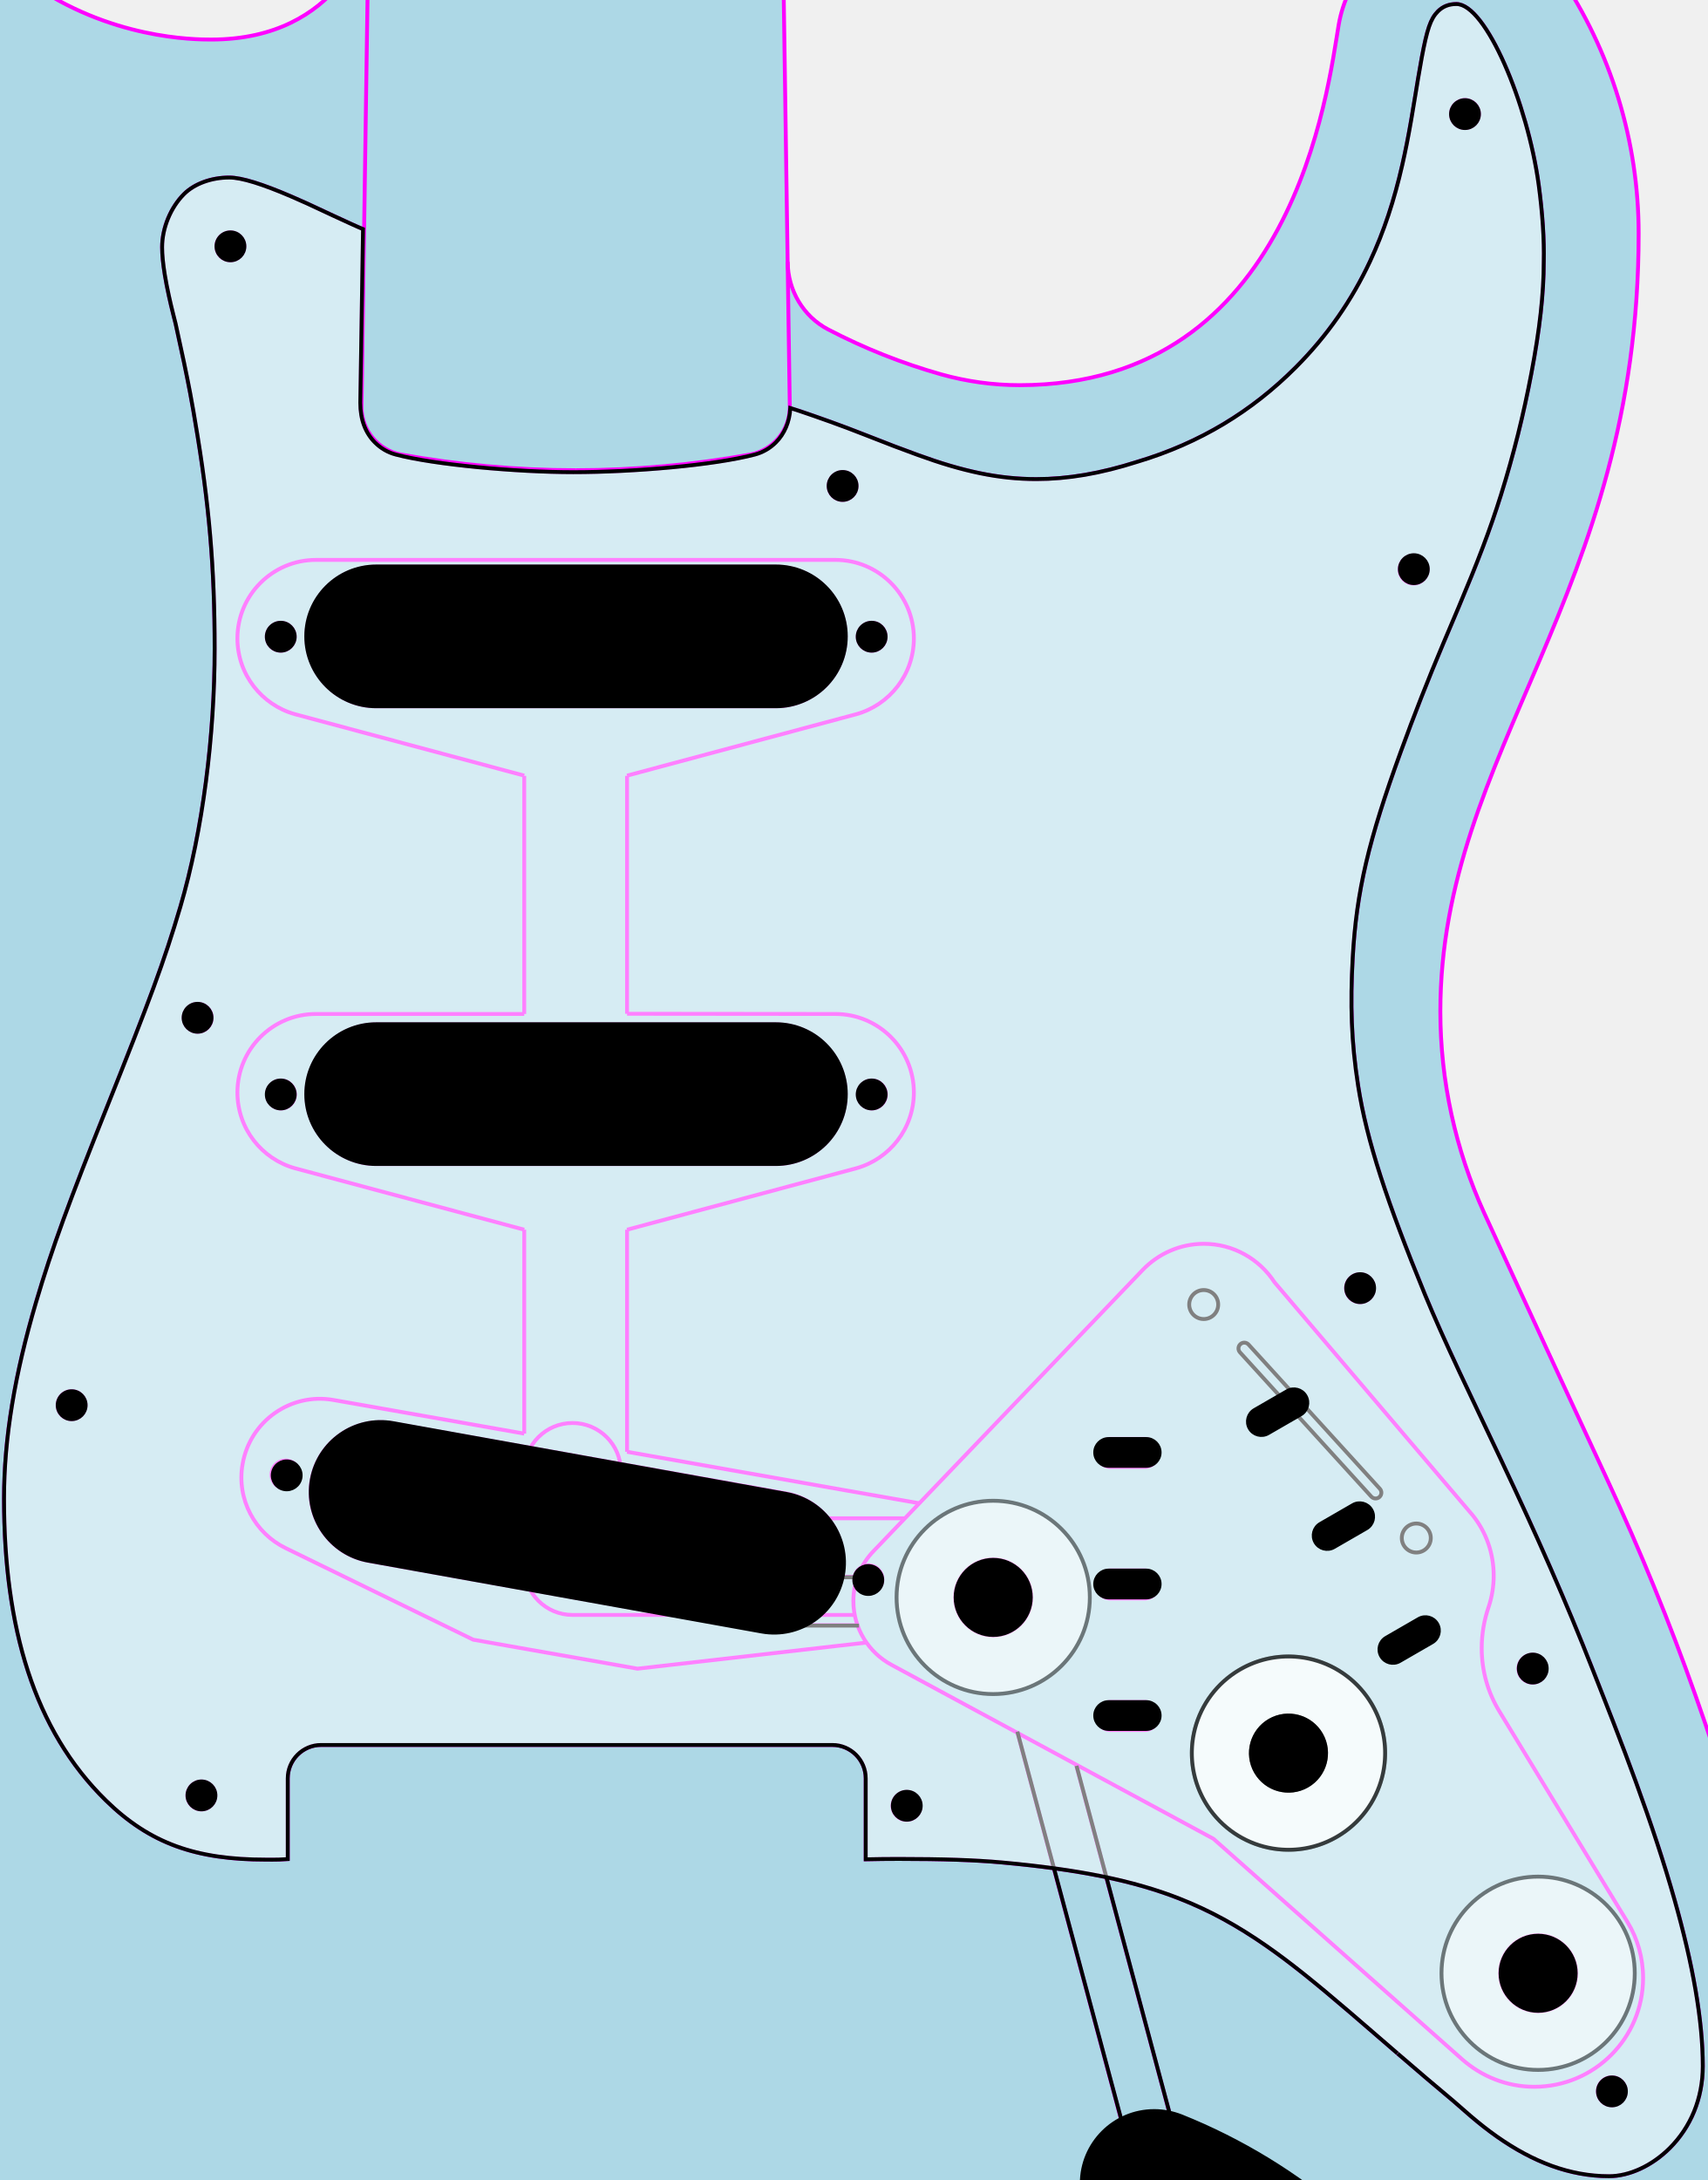
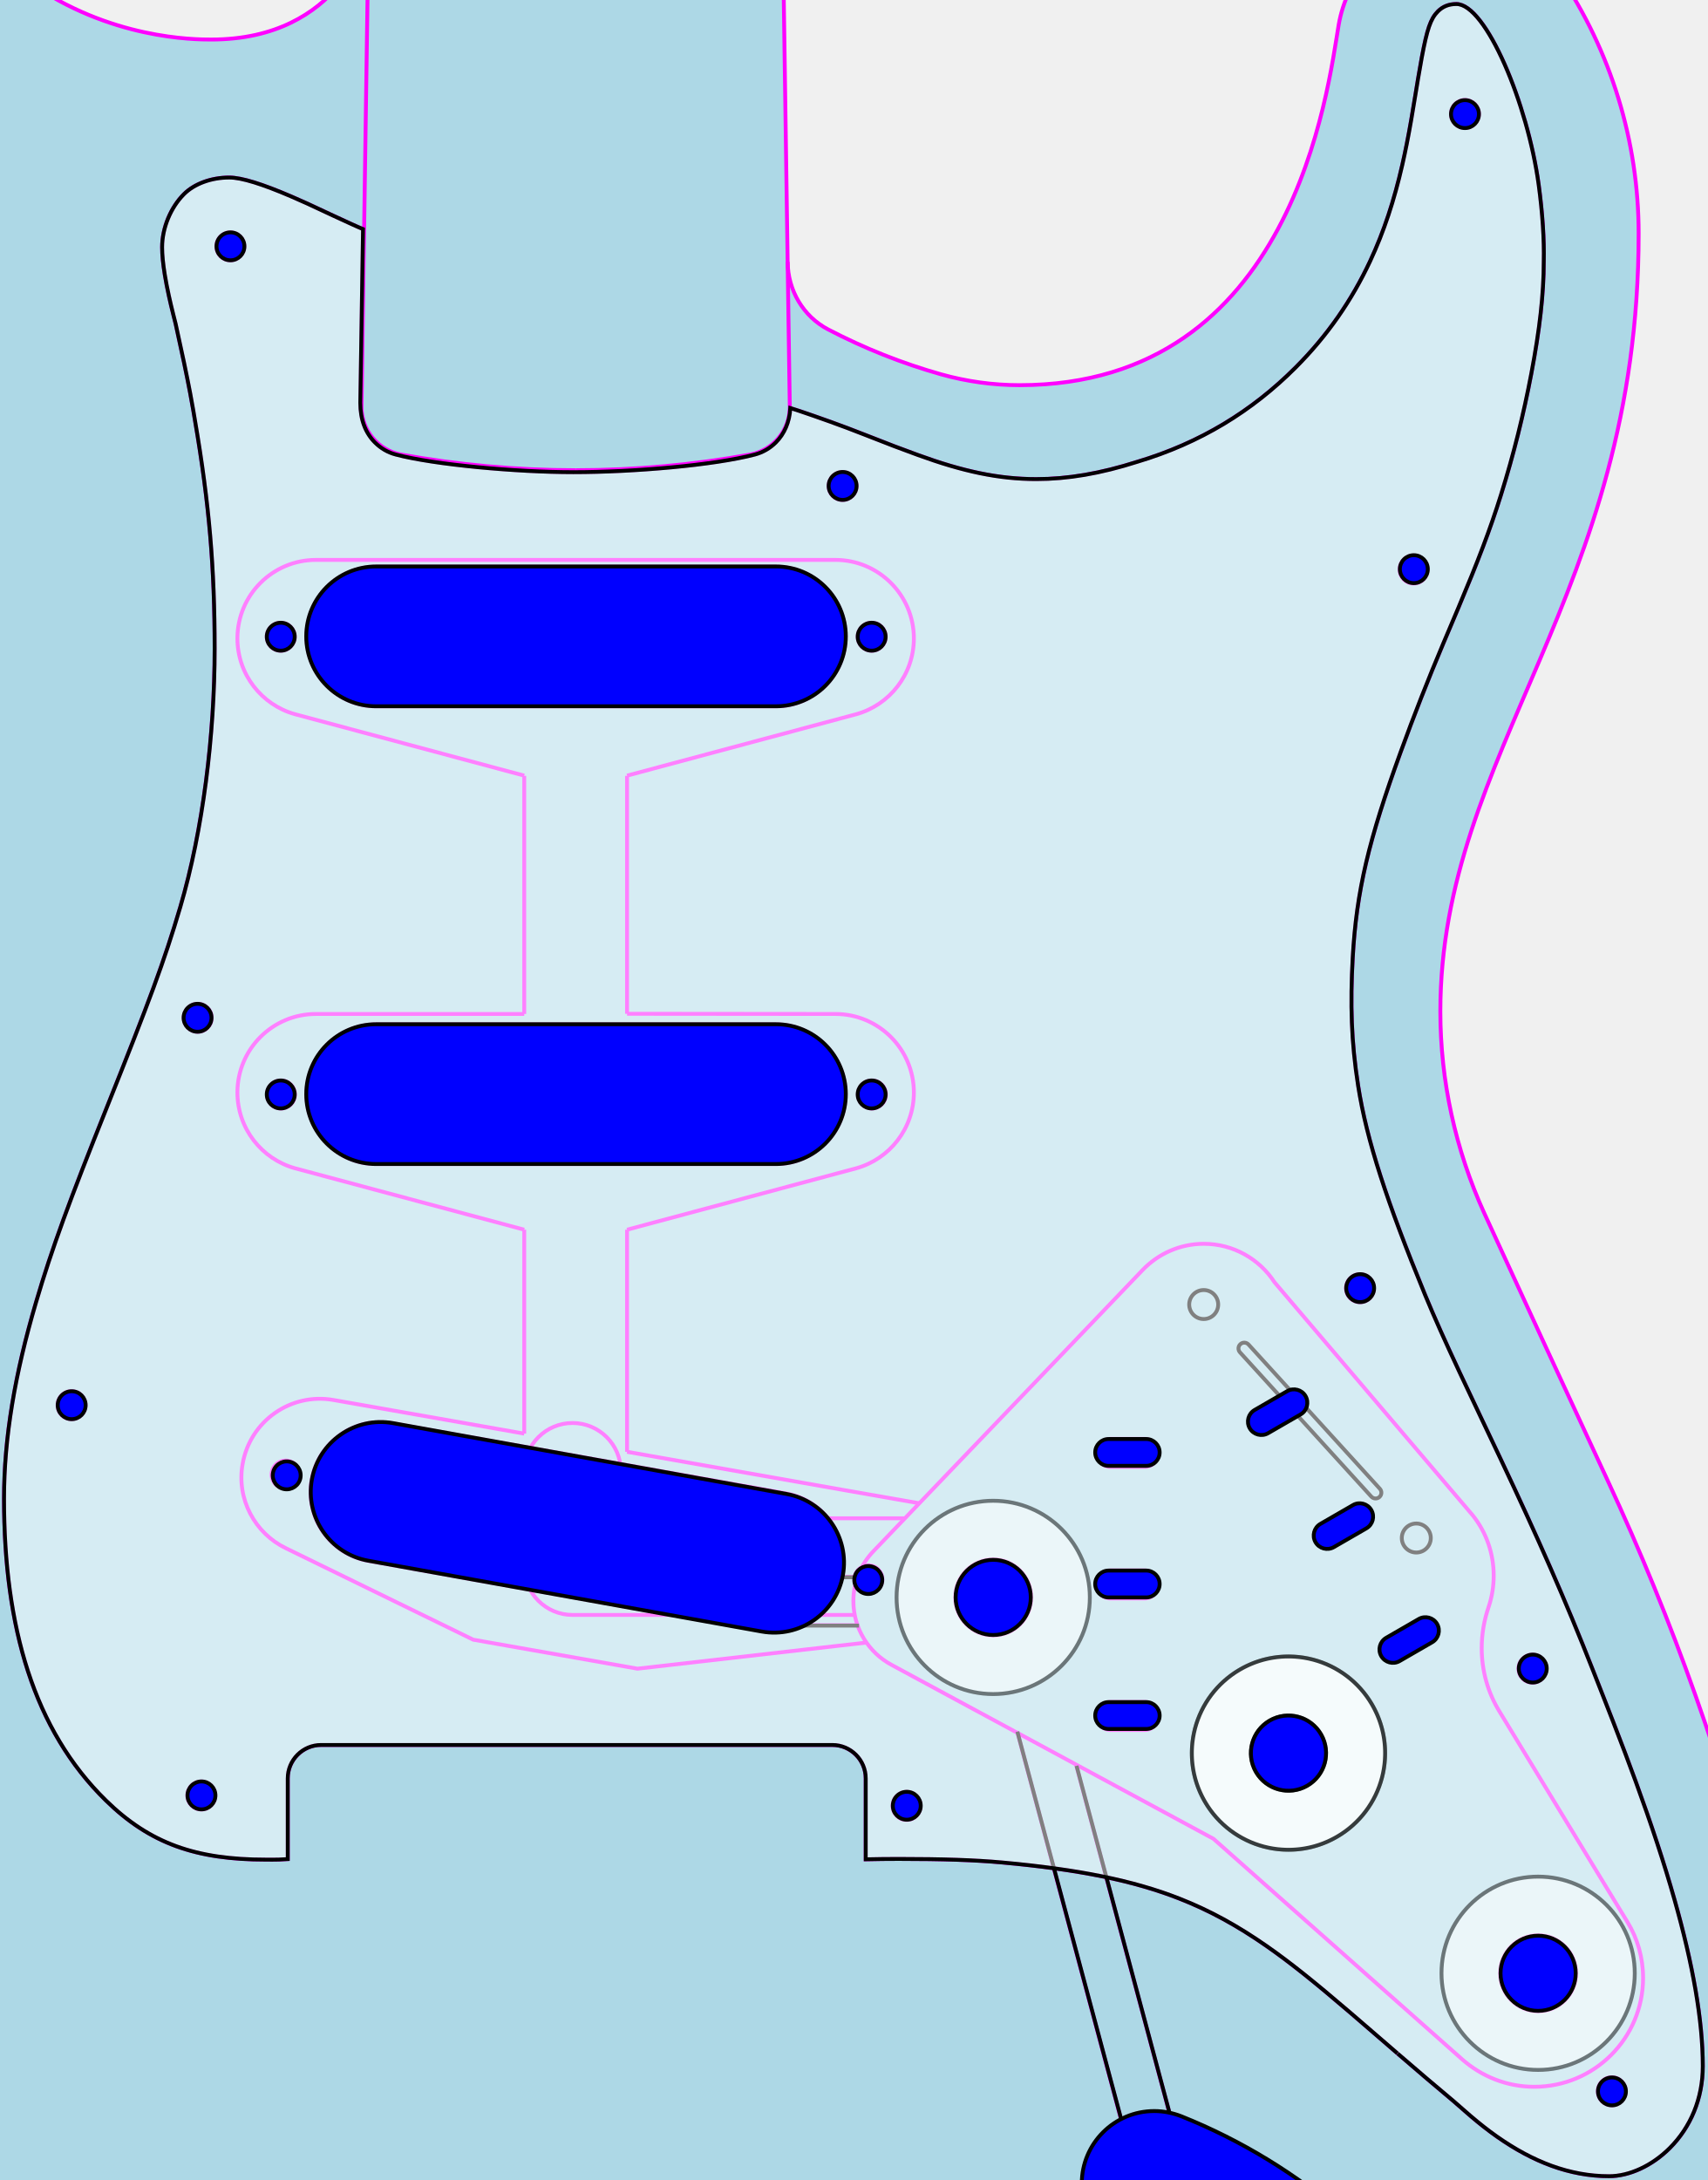
<svg xmlns="http://www.w3.org/2000/svg" xmlns:xlink="http://www.w3.org/1999/xlink" width="636px" height="812px" version="1.1">
  <style>
    #reference {
      /* display: none; */
      stroke: magenta;
      stroke-width: 1.44px;
    }

    #calculated {
+       fill: blue;
      stroke: black;
      stroke-width: 1.44px;
    }
  </style>
  <defs>
    <g id="knob">
      <circle r="36" opacity="0.5" fill="white" />
      <circle r="14" />
    </g>
    <circle id="screw" r="5.2" />
    <rect id="switch" width="10" height="24" rx="5" />
    <g id="pickup">
      <circle r="5.2" cy="26.16" />
      <circle r="5.2" cx="220.13" cy="26.16" />
      <rect x="9.5" width="201" height="52.07" rx="26.05" />
    </g>
    <g id="bracket">
      <use xlink:href="#knob" x="0" y="0" />
      <use xlink:href="#switch" x="9" y="48" />
      <use xlink:href="#switch" x="58" y="48" />
      <use xlink:href="#switch" x="107" y="48" />
    </g>
  </defs>
  <g id="reference">
    <g id="body" fill="lightblue" transform="rotate(-90) translate(-1310, -384)">
      <path d="M1212.471,677.429 C1201.887,677.501 1192.167,683.189 1187.271,692.549 C1180.287,705.941 1174.671,720.053 1170.567,734.597 C1167.903,744.101 1166.535,753.965 1166.535,763.829 C1166.535,866.069 1276.983,878.669 1300.743,882.701 C1309.527,884.213 1317.663,888.173 1324.287,894.149 C1333.719,902.645 1339.191,914.813 1339.191,927.557 C1339.191,942.533 1331.775,956.501 1319.391,964.925 C1290.951,984.149 1257.327,994.445 1222.983,994.445 C1088.055,994.445 1030.455,920.573 933.255,920.573 C907.407,920.573 881.775,926.189 858.159,936.917 C825.039,952.109 791.919,967.373 758.799,982.781 C706.239,1007.261 651.447,1026.629 595.359,1040.741 C562.959,1048.805 529.695,1052.909 496.359,1052.909 C483.255,1052.909 470.079,1052.333 457.047,1051.109 C433.503,1048.877 410.391,1043.549 388.215,1035.269 C370.863,1028.789 354.519,1019.933 339.615,1008.917 C306.135,984.221 278.703,952.109 259.479,915.101 C236.511,870.749 223.119,822.005 220.167,772.181 C218.439,742.517 217.359,712.853 217.143,683.189 C216.999,661.229 216.855,639.269 216.855,617.381 C216.855,575.981 217.215,534.653 217.935,493.325 C218.583,454.661 222.327,416.213 229.095,378.197 C233.631,352.637 240.831,327.581 250.623,303.533 C265.527,267.101 287.775,234.053 315.927,206.549 C330.903,192.005 347.823,179.621 366.255,169.829 C402.111,150.821 441.855,140.453 482.391,139.517 C485.199,139.445 488.079,139.445 490.887,139.445 C507.087,139.445 523.287,140.525 539.343,142.685 C590.319,149.525 640.647,160.973 689.607,176.885 C745.119,194.813 799.551,216.125 852.615,240.605 C870.183,248.669 888.039,256.085 906.183,262.781 C933.687,272.933 962.847,278.189 992.151,278.189 C1097.703,278.189 1189.935,202.445 1350.855,202.445 C1454.391,202.445 1522.143,243.053 1522.143,292.733 C1522.143,315.269 1502.415,334.709 1469.079,334.709 C1295.415,334.709 1295.271,450.845 1295.271,462.653 C1295.271,511.253 1334.871,521.477 1339.695,522.917 C1346.319,525.005 1350.855,531.197 1350.855,538.181 L1350.855,661.949 C1350.855,669.437 1344.807,675.557 1337.391,675.557" />
      <g id="pickups" transform="translate(586.2149, 472.4454)">
        <line x1="346.104" y1="106.848" x2="434.88" y2="106.848" />
        <line x1="346.176" y1="145.152" x2="434.88" y2="145.152" />
        <line x1="189.792" y1="106.848" x2="265.752" y2="106.848" />
        <line x1="183.024" y1="145.152" x2="265.752" y2="145.152" />
        <polyline points="163.872 253.872 168.696 226.368 183.024 145.152" />
        <path d="M434.88,145.152 L457.776,230.616 C461.232,242.928 472.536,252 486,252 C502.128,252 515.232,238.896 515.232,222.768 L515.232,126 L515.232,29.232 C515.232,13.104 502.128,1.13686838e-13 486,1.13686838e-13 C472.536,1.13686838e-13 461.232,9.072 457.776,21.384 L434.88,106.848" />
        <path d="M265.752,145.152 L288.648,230.616 C292.104,242.928 303.408,252 316.872,252 C333,252 346.104,238.896 346.104,222.768 L346.176,145.152" />
        <path d="M346.104,106.848 L346.104,29.232 C346.104,13.104 333,1.70530257e-13 316.872,1.70530257e-13 C303.408,1.70530257e-13 292.104,9.072 288.648,21.384 L265.752,106.848" />
        <path d="M189.792,106.848 L202.32,35.784 C205.128,19.872 194.472,4.752 178.56,1.944 C165.384,-0.432 152.64,6.552 147.096,18.072 L113.04,87.84 L102.24,149.04 L110.808,224.136 L111.96,234.36" />
        <path d="M122.256,229.968 L122.256,124.848 C122.256,114.912 130.32,106.848 140.256,106.848 L175.752,106.848 C185.688,106.848 193.752,114.912 193.752,124.848 C193.752,134.784 185.688,142.848 175.752,142.848 L158.256,142.848 L158.256,248.544" />
      </g>
      <g id="neck" transform="translate(1173.879, 538.4694)">
        <g id="shape" transform="translate(-40.024, -20.8)" fill="none">
          <path d="M1,80.776 C1,102.952 3.016,124.696 6.832,145.792 C8.416,154.36 15.976,160.552 24.544,160.552 L361,155.584" />
          <path d="M1,80.776 C1,58.6 3.016,36.856 6.832,15.76 C8.416,7.192 15.976,1 24.544,1 L361,5.968" />
        </g>
      </g>
      <path id="controls" transform="translate(409.1749, 492.6774)" d="M133.768,436.032 L215.92,343.368 L280.72,223.416 C285.256,214.992 294.184,209.232 304.48,209.232 C311.752,209.232 318.304,212.112 323.128,216.792 L427.816,317.016 C433.792,322.776 437.536,330.84 437.536,339.768 C437.536,350.784 431.848,360.504 423.208,366.12 L336.448,439.92 C330.256,444.888 322.408,447.768 313.912,447.768 C309.88,447.768 305.992,447.12 302.32,445.896 C297.496,444.24 292.312,443.304 286.912,443.304 C278.344,443.304 270.28,445.68 263.44,449.856 L184.816,497.664 C178.768,501.336 171.64,503.424 164.08,503.424 C141.688,503.424 123.544,485.28 123.544,462.888 C123.544,452.592 127.432,443.232 133.768,436.032 Z" />
      <path id="jack" transform="translate(410.1749, 805.4454)" d="M110.736,19.08 C92.808,63.864 60.336,101.304 18.576,125.496 C3.816,134.064 -13.968,120.456 -9.504,103.968 C3.096,57.384 30.888,16.344 69.48,-12.6 C74.016,-15.984 79.632,-18 85.68,-18 C100.584,-18 112.68,-5.904 112.68,9 C112.68,12.528 111.96,15.912 110.736,19.08 Z" />
      <g id="tunnels" transform="translate(519.7589, 679.4454)">
        <g id="ground" transform="translate(184.396, 0)">
          <line x1="0.5" y1="24.048" x2="0.5" y2="0" />
          <line x1="18.5" y1="24.12" x2="18.5" y2="5.68434189e-14" />
        </g>
        <g id="jack" transform="translate(0, 82.664)">
          <line x1="5.68434189e-14" y1="39.736" x2="144.648" y2="1" />
          <line x1="132.984" y1="22.744" x2="3.024" y2="57.592" />
        </g>
      </g>
    </g>
    <g id="pickguard" fill="none">
      <path d="M573.206,68.806 L573.206,68.806 C574.653,79.487 575.3,89.418 575.097,97.476 C575.097,109.458 573.565,122.826 570.47,139.105 C567.574,154.34 563.926,169.117 559.147,184.365 C555.084,197.329 550.508,209.237 543.264,226.444 C542.153,229.083 538.303,238.161 537.624,239.77 C531.973,253.156 526.773,266.404 521.786,280.108 C509.88,312.83 505.3,331.864 503.925,356.781 C502.969,374.075 503.365,387.885 505.944,404.411 C509.142,424.896 516.674,447.682 530.908,482.372 C534.379,490.746 538.395,499.716 543.732,511.132 C546.75,517.586 557.963,541.191 558.91,543.195 C573.018,573.076 583.148,595.968 593.446,622.198 C594.134,623.951 596.656,630.358 597.043,631.343 C598.551,635.18 599.771,638.299 600.978,641.409 C604.092,649.434 606.817,656.632 609.411,663.741 C615.142,679.446 619.911,693.846 623.779,707.496 C630.636,731.699 634.343,752.498 634.343,769.589 C634.343,781.695 629.793,792.35 622.053,800.091 C615.422,806.722 606.951,810.589 599.411,810.589 C584.713,810.589 570.959,805.172 557.7,795.858 C554.295,793.466 551.112,790.953 547.77,788.098 C546.331,786.868 542.066,783.098 541.349,782.499 C534.742,776.98 528.42,771.592 520.66,764.897 C521.144,765.314 506.589,752.726 502.832,749.507 C489.648,738.213 480.76,731.076 471.916,724.904 C461.006,717.291 450.655,711.607 439.308,707.158 C422.203,700.451 401.91,696.344 373.408,693.737 C363.276,692.809 350.82,692.406 334.764,692.406 C330.736,692.406 326.732,692.452 322.503,692.549 C322.503,690.279 322.503,689.95 322.503,684.962 C322.503,678.76 322.503,678.76 322.503,671.698 C322.503,666.923 322.503,666.923 322.503,662.415 C322.503,655.537 316.93,649.963 310.052,649.963 L119.65,649.963 C112.773,649.963 107.199,655.538 107.199,662.415 L107.199,692.47 C104.587,692.643 103.119,692.69 101.402,692.681 C101.168,692.68 101.048,692.679 100.522,692.674 C99.878,692.668 99.504,692.666 99.038,692.666 C73.023,692.666 55.831,686.69 39.413,670.593 C12.655,644.361 1.5,606.072 1.5,558.268 C1.5,535.493 5.563,511.73 13.424,485.072 C19.446,464.651 25.967,447.093 39.686,412.77 C55.655,372.821 61.158,358.185 67.17,337.817 C75.586,309.3 79.969,273.758 79.969,241.565 C79.969,211.691 77.973,187.819 72.688,156.931 C72.63,156.593 72.203,154.017 72.031,153.009 C71.684,150.982 71.306,148.882 70.839,146.422 C69.588,139.838 67.847,131.476 65.417,120.573 C65.357,120.304 64.681,117.662 64.521,117.025 C63.941,114.71 63.414,112.496 62.914,110.207 C62.314,107.463 61.802,104.834 61.395,102.347 C60.746,98.371 60.393,94.911 60.393,92.096 C60.393,84.845 63.64,77.197 68.53,72.309 C72.396,68.441 78.713,66.123 85.409,66.123 C90.072,66.123 97.861,68.617 108.44,73.153 C110.38,73.986 112.405,74.882 114.552,75.857 C115.457,76.268 132.124,84.125 135.245,85.345 C134.892,110.784 134.228,147.709 134.228,150.043 C134.228,156.341 136.16,161.289 139.678,164.808 C141.886,167.015 144.467,168.521 147.42,169.3 C161.96,173.14 192.687,175.876 213.564,175.876 C235.9,175.876 266.09,173.293 281.206,169.3 C284.121,168.53 286.827,166.987 289.009,164.804 C292.207,161.606 294.136,157.214 294.415,151.976 C297.448,152.897 307.59,156.383 315.538,159.378 C317.639,160.17 319.559,160.911 322.034,161.882 C322.243,161.964 322.243,161.964 322.451,162.045 C332.466,165.976 334.481,166.752 341.92,169.466 C358.705,175.589 372.02,178.451 386.058,178.451 C397.756,178.451 409.955,176.393 423.68,172.004 C447.123,164.988 466.347,153.192 482.633,136.908 C494.522,125.018 503.583,111.864 510.4,97.299 C515.588,86.214 519.387,74.562 522.386,61.462 C523.584,56.23 524.635,50.873 525.716,44.67 C526.364,40.953 528.504,27.907 528.284,29.222 C528.802,26.117 529.237,23.63 529.672,21.323 C531.615,11.015 532.882,7.008 535.648,4.243 C537.479,2.411 539.723,1.5 542.548,1.5 C553.553,1.5 569.125,38.686 573.206,68.806 Z" />
      <g id="controls" transform="translate(334, 480.5101)">
        <g id="selector" transform="translate(109, -0.5101)" stroke="#000000" stroke-width="1.44">
          <path d="M71.042,74.535 C71.845,75.417 71.781,76.783 70.899,77.586 C70.017,78.389 68.651,78.325 67.848,77.443 L18.934,23.722 C18.131,22.84 18.195,21.474 19.077,20.671 C19.959,19.868 21.325,19.932 22.128,20.814 L71.042,74.535 Z" />
          <path d="M5.415,0.51 C8.397,0.51 10.815,2.928 10.815,5.91 C10.815,8.892 8.397,11.31 5.415,11.31 C2.433,11.31 0.015,8.892 0.015,5.91 C0.015,2.928 2.433,0.51 5.415,0.51 Z" />
          <path d="M84.614,87.476 C87.596,87.476 90.014,89.894 90.014,92.876 C90.014,95.858 87.596,98.276 84.614,98.276 C81.632,98.276 79.214,95.858 79.214,92.876 C79.214,89.894 81.632,87.476 84.614,87.476 Z" />
        </g>
        <path id="knob" transform="translate(202, 218.4899)" d="M51.22,36 C51.22,43.853 44.853,50.22 37,50.22 C29.147,50.22 22.78,43.853 22.78,36 C22.78,28.147 29.147,21.78 37,21.78 C44.853,21.78 51.22,28.147 51.22,36 Z" />
        <g id="bracket" transform="translate(75.2625, 35.3537)">
          <g id="switches" transform="translate(10.8, 74.3) rotate(90) translate(-10.8, -74.3)translate(-42.7, 63.5)">
            <rect id="neck" x="-0.72" y="-0.72" width="10.44" height="23.04" rx="5.22" />
            <rect id="middle" x="48.28" y="-0.72" width="10.44" height="23.04" rx="5.22" />
            <rect id="bridge" x="97.28" y="-0.72" width="10.44" height="23.04" rx="5.22" />
          </g>
          <path transform="translate(-75.2625, 43.1362)" d="M50.22,36 C50.22,43.853 43.853,50.22 36,50.22 C28.147,50.22 21.78,43.853 21.78,36 C21.78,28.147 28.147,21.78 36,21.78 C43.853,21.78 50.22,28.147 50.22,36 Z" />
        </g>
      </g>
      <g id="pickups" transform="translate(100.0962, 211.0529)">
        <g id="bridge" transform="translate(0.9038, 317.9471)">
          <path d="M187.253,78.881 C185.723,78.881 184.177,78.744 182.658,78.473 L36.148,52.365 C22.025,49.849 12.584,36.312 15.1,22.189 C17.315,9.757 28.074,0.734 40.681,0.734 C42.211,0.734 43.757,0.87 45.275,1.142 L191.787,27.249 C205.909,29.766 215.352,43.303 212.834,57.426 C210.619,69.858 199.861,78.881 187.253,78.881 Z" />
          <path d="M223.426,54.138 C226.263,54.643 228.154,57.354 227.648,60.192 C227.143,63.029 224.432,64.92 221.594,64.414 C218.756,63.908 216.866,61.198 217.372,58.36 C217.878,55.522 220.588,53.632 223.426,54.138 Z" />
          <path d="M6.306,15.105 C9.143,15.61 11.034,18.32 10.528,21.159 C10.023,23.997 7.312,25.887 4.474,25.381 C1.637,24.875 -0.254,22.165 0.252,19.327 C0.758,16.49 3.468,14.599 6.306,15.105 Z" />
        </g>
        <g id="middle" transform="translate(-0.0962, 169.9471)">
          <path d="M40.197,52.581 C25.852,52.581 14.181,40.91 14.181,26.565 C14.181,12.22 25.852,0.55 40.197,0.55 L189.016,0.55 C203.361,0.55 215.031,12.22 215.031,26.565 C215.031,40.91 203.361,52.581 189.016,52.581 L40.197,52.581 Z" />
          <path d="M9.888,26.665 C9.888,29.548 7.551,31.885 4.668,31.885 C1.786,31.885 -0.552,29.548 -0.552,26.665 C-0.552,23.783 1.786,21.445 4.668,21.445 C7.551,21.445 9.888,23.783 9.888,26.665 Z" />
          <path d="M230.037,26.665 C230.037,29.548 227.699,31.885 224.817,31.885 C221.934,31.885 219.597,29.548 219.597,26.665 C219.597,23.783 221.934,21.445 224.817,21.445 C227.699,21.445 230.037,23.783 230.037,26.665 Z" />
        </g>
        <g id="neck" transform="translate(-0.0962, -0.0529)">
          <path d="M40.197,52.083 C25.852,52.083 14.182,40.413 14.182,26.068 C14.182,11.723 25.852,0.053 40.197,0.053 L189.016,0.053 C203.361,0.053 215.031,11.723 215.031,26.068 C215.031,40.413 203.361,52.083 189.016,52.083 L40.197,52.083 Z" />
          <path d="M9.816,26.168 C9.816,29.051 7.479,31.388 4.596,31.388 C1.714,31.388 -0.624,29.051 -0.624,26.168 C-0.624,23.285 1.714,20.948 4.596,20.948 C7.479,20.948 9.816,23.285 9.816,26.168 Z" />
          <path d="M229.965,26.168 C229.965,29.051 227.627,31.388 224.745,31.388 C221.862,31.388 219.525,29.051 219.525,26.168 C219.525,23.285 221.862,20.948 224.745,20.948 C227.627,20.948 229.965,23.285 229.965,26.168 Z" />
        </g>
      </g>
      <g id="screws" transform="translate(22, 37)">
        <path d="M297.106,144.025 C297.106,146.908 294.769,149.245 291.886,149.245 C289.003,149.245 286.666,146.908 286.666,144.025 C286.666,141.143 289.003,138.805 291.886,138.805 C294.769,138.805 297.106,141.143 297.106,144.025 Z" />
        <path d="M528.271,2.84 L528.271,2.84 C529.203,4.455 529.203,6.444 528.271,8.06 C527.338,9.675 525.615,10.67 523.75,10.67 C521.885,10.67 520.162,9.675 519.229,8.06 C518.297,6.444 518.297,4.455 519.229,2.84 C520.162,1.225 521.885,0.23 523.75,0.23 C525.615,0.23 527.338,1.225 528.271,2.84 Z" />
        <path d="M509.824,175.128 C509.824,178.011 507.487,180.348 504.604,180.348 C501.721,180.348 499.384,178.011 499.384,175.128 C499.384,172.245 501.721,169.908 504.604,169.908 C507.487,169.908 509.824,172.245 509.824,175.128 Z" />
        <path d="M489.853,442.821 C489.853,445.703 487.516,448.041 484.633,448.041 C481.751,448.041 479.413,445.703 479.413,442.821 C479.413,439.938 481.751,437.601 484.633,437.601 C487.516,437.601 489.853,439.938 489.853,442.821 Z" />
        <path d="M554.113,584.536 C554.113,587.419 551.775,589.756 548.893,589.756 C546.01,589.756 543.673,587.419 543.673,584.536 C543.673,581.653 546.01,579.316 548.893,579.316 C551.775,579.316 554.113,581.653 554.113,584.536 Z" />
        <path d="M583.654,741.941 C583.654,744.823 581.316,747.16 578.434,747.16 C575.551,747.16 573.214,744.823 573.214,741.941 C573.214,739.058 575.551,736.721 578.434,736.721 C581.316,736.721 583.654,739.058 583.654,741.941 Z" />
        <path d="M320.945,635.665 C320.945,638.548 318.607,640.885 315.725,640.885 C312.842,640.885 310.505,638.548 310.505,635.665 C310.505,632.783 312.842,630.445 315.725,630.445 C318.607,630.445 320.945,632.783 320.945,635.665 Z" />
        <path d="M58.225,631.774 C58.225,634.657 55.888,636.994 53.005,636.994 C50.123,636.994 47.785,634.657 47.785,631.774 C47.785,628.892 50.123,626.554 53.005,626.554 C55.888,626.554 58.225,628.892 58.225,631.774 Z" />
        <path d="M9.874,486.389 C9.874,489.271 7.537,491.608 4.654,491.608 C1.771,491.608 -0.566,489.271 -0.566,486.389 C-0.566,483.506 1.771,481.168 4.654,481.168 C7.537,481.168 9.874,483.506 9.874,486.389 Z" />
        <path d="M56.874,342.108 C56.874,344.99 54.537,347.328 51.654,347.328 C48.771,347.328 46.434,344.99 46.434,342.108 C46.434,339.225 48.771,336.888 51.654,336.888 C54.537,336.888 56.874,339.225 56.874,342.108 Z" />
        <path d="M69.025,54.757 C69.025,57.639 66.688,59.977 63.805,59.977 C60.922,59.977 58.585,57.639 58.585,54.757 C58.585,51.874 60.922,49.536 63.805,49.536 C66.688,49.536 69.025,51.874 69.025,54.757 Z" />
      </g>
    </g>
  </g>
  <g id="calculated">
    <g id="body">
      <g id="tunnels">
        <g id="ground" transform="translate(290, 587.5)">
          <line x1="0" y1="0" x2="30" y2="0" />
          <line x1="0" y1="18" x2="30" y2="18" />
        </g>
        <g id="jack" transform="translate(379, 645) rotate(-15)">
          <line x1="0" y1="0" x2="0" y2="150" />
          <line x1="18" y1="18" x2="18" y2="152" />
        </g>
      </g>
      <path d="M110.736,19.08 C92.808,63.864 60.336,101.304 18.576,125.496 C3.816,134.064 -13.968,120.456 -9.504,103.968 C3.096,57.384 30.888,16.344 69.48,-12.6 C74.016,-15.984 79.632,-18 85.68,-18 C100.584,-18 112.68,-5.904 112.68,9 C112.68,12.528 111.96,15.912 110.736,19.08 Z" transform="translate(421, 899) rotate(270)" />
    </g>
    <g id="pickguard">
      <path d="M573.206,68.806 L573.206,68.806 C574.653,79.487 575.3,89.418 575.097,97.476 C575.097,109.458 573.565,122.826 570.47,139.105 C567.574,154.34 563.926,169.117 559.147,184.365 C555.084,197.329 550.508,209.237 543.264,226.444 C542.153,229.083 538.303,238.161 537.624,239.77 C531.973,253.156 526.773,266.404 521.786,280.108 C509.88,312.83 505.3,331.864 503.925,356.781 C502.969,374.075 503.365,387.885 505.944,404.411 C509.142,424.896 516.674,447.682 530.908,482.372 C534.379,490.746 538.395,499.716 543.732,511.132 C546.75,517.586 557.963,541.191 558.91,543.195 C573.018,573.076 583.148,595.968 593.446,622.198 C594.134,623.951 596.656,630.358 597.043,631.343 C598.551,635.18 599.771,638.299 600.978,641.409 C604.092,649.434 606.817,656.632 609.411,663.741 C615.142,679.446 619.911,693.846 623.779,707.496 C630.636,731.699 634.343,752.498 634.343,769.589 C634.343,781.695 629.793,792.35 622.053,800.091 C615.422,806.722 606.951,810.589 599.411,810.589 C584.713,810.589 570.959,805.172 557.7,795.858 C554.295,793.466 551.112,790.953 547.77,788.098 C546.331,786.868 542.066,783.098 541.349,782.499 C534.742,776.98 528.42,771.592 520.66,764.897 C521.144,765.314 506.589,752.726 502.832,749.507 C489.648,738.213 480.76,731.076 471.916,724.904 C461.006,717.291 450.655,711.607 439.308,707.158 C422.203,700.451 401.91,696.344 373.408,693.737 C363.276,692.809 350.82,692.406 334.764,692.406 C330.736,692.406 326.732,692.452 322.503,692.549 C322.503,690.279 322.503,689.95 322.503,684.962 C322.503,678.76 322.503,678.76 322.503,671.698 C322.503,666.923 322.503,666.923 322.503,662.415 C322.503,655.537 316.93,649.963 310.052,649.963 L119.65,649.963 C112.773,649.963 107.199,655.538 107.199,662.415 L107.199,692.47 C104.587,692.643 103.119,692.69 101.402,692.681 C101.168,692.68 101.048,692.679 100.522,692.674 C99.878,692.668 99.504,692.666 99.038,692.666 C73.023,692.666 55.831,686.69 39.413,670.593 C12.655,644.361 1.5,606.072 1.5,558.268 C1.5,535.493 5.563,511.73 13.424,485.072 C19.446,464.651 25.967,447.093 39.686,412.77 C55.655,372.821 61.158,358.185 67.17,337.817 C75.586,309.3 79.969,273.758 79.969,241.565 C79.969,211.691 77.973,187.819 72.688,156.931 C72.63,156.593 72.203,154.017 72.031,153.009 C71.684,150.982 71.306,148.882 70.839,146.422 C69.588,139.838 67.847,131.476 65.417,120.573 C65.357,120.304 64.681,117.662 64.521,117.025 C63.941,114.71 63.414,112.496 62.914,110.207 C62.314,107.463 61.802,104.834 61.395,102.347 C60.746,98.371 60.393,94.911 60.393,92.096 C60.393,84.845 63.64,77.197 68.53,72.309 C72.396,68.441 78.713,66.123 85.409,66.123 C90.072,66.123 97.861,68.617 108.44,73.153 C110.38,73.986 112.405,74.882 114.552,75.857 C115.457,76.268 132.124,84.125 135.245,85.345 C134.892,110.784 134.228,147.709 134.228,150.043 C134.228,156.341 136.16,161.289 139.678,164.808 C141.886,167.015 144.467,168.521 147.42,169.3 C161.96,173.14 192.687,175.876 213.564,175.876 C235.9,175.876 266.09,173.293 281.206,169.3 C284.121,168.53 286.827,166.987 289.009,164.804 C292.207,161.606 294.136,157.214 294.415,151.976 C297.448,152.897 307.59,156.383 315.538,159.378 C317.639,160.17 319.559,160.911 322.034,161.882 C322.243,161.964 322.243,161.964 322.451,162.045 C332.466,165.976 334.481,166.752 341.92,169.466 C358.705,175.589 372.02,178.451 386.058,178.451 C397.756,178.451 409.955,176.393 423.68,172.004 C447.123,164.988 466.347,153.192 482.633,136.908 C494.522,125.018 503.583,111.864 510.4,97.299 C515.588,86.214 519.387,74.562 522.386,61.462 C523.584,56.23 524.635,50.873 525.716,44.67 C526.364,40.953 528.504,27.907 528.284,29.222 C528.802,26.117 529.237,23.63 529.672,21.323 C531.615,11.015 532.882,7.008 535.648,4.243 C537.479,2.411 539.723,1.5 542.548,1.5 C553.553,1.5 569.125,38.686 573.206,68.806 Z" fill-opacity="0.5" fill="#FFFFFF" />
      <use xlink:href="#knob" x="573" y="735" />
      <use xlink:href="#knob" x="370" y="595" />
      <use xlink:href="#bracket" class="single" transform="translate(480, 653) rotate(-90) scale(1, -1)" />
      <use xlink:href="#bracket" transform="translate(480, 653) rotate(-120)" />
      <g id="pickups" transform="translate(104.59)">
        <use xlink:href="#pickup" x="0" y="211" />
        <use xlink:href="#pickup" x="0" y="381.5" />
        <use xlink:href="#pickup" x="99.5" y="514.3" transform="rotate(10.2)" />
      </g>
      <use xlink:href="#screw" x="545.75" y="42.5" />
      <use xlink:href="#screw" x="526.7" y="212" />
      <use xlink:href="#screw" x="506.7" y="479.8" />
      <use xlink:href="#screw" x="571" y="621.5" />
      <use xlink:href="#screw" x="600.5" y="779" />
      <use xlink:href="#screw" x="337.8" y="672.6" />
      <use xlink:href="#screw" x="75.05" y="668.75" />
      <use xlink:href="#screw" x="26.7" y="523.4" />
      <use xlink:href="#screw" x="73.6" y="379.1" />
      <use xlink:href="#screw" x="85.85" y="91.75" />
      <use xlink:href="#screw" x="313.9" y="181" />
    </g>
  </g>
</svg>
